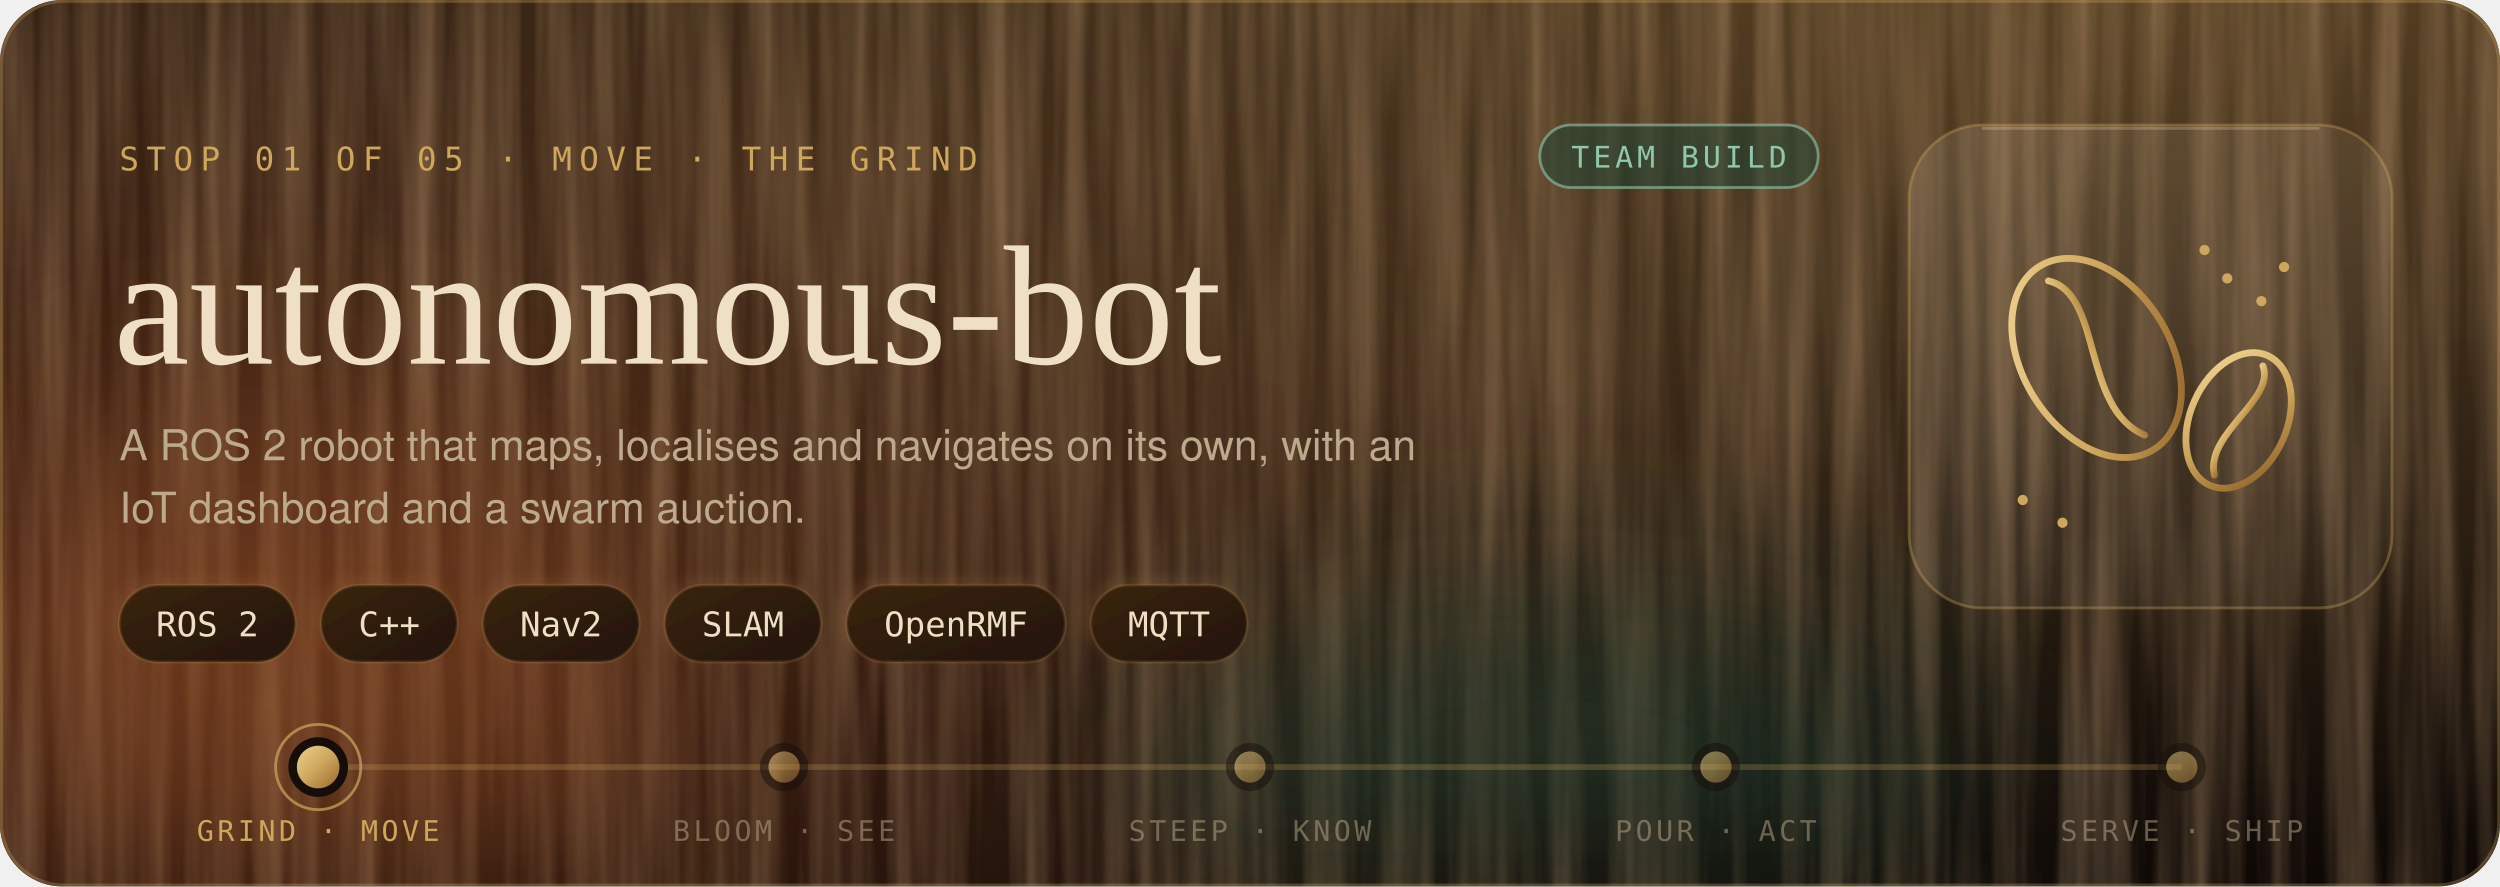
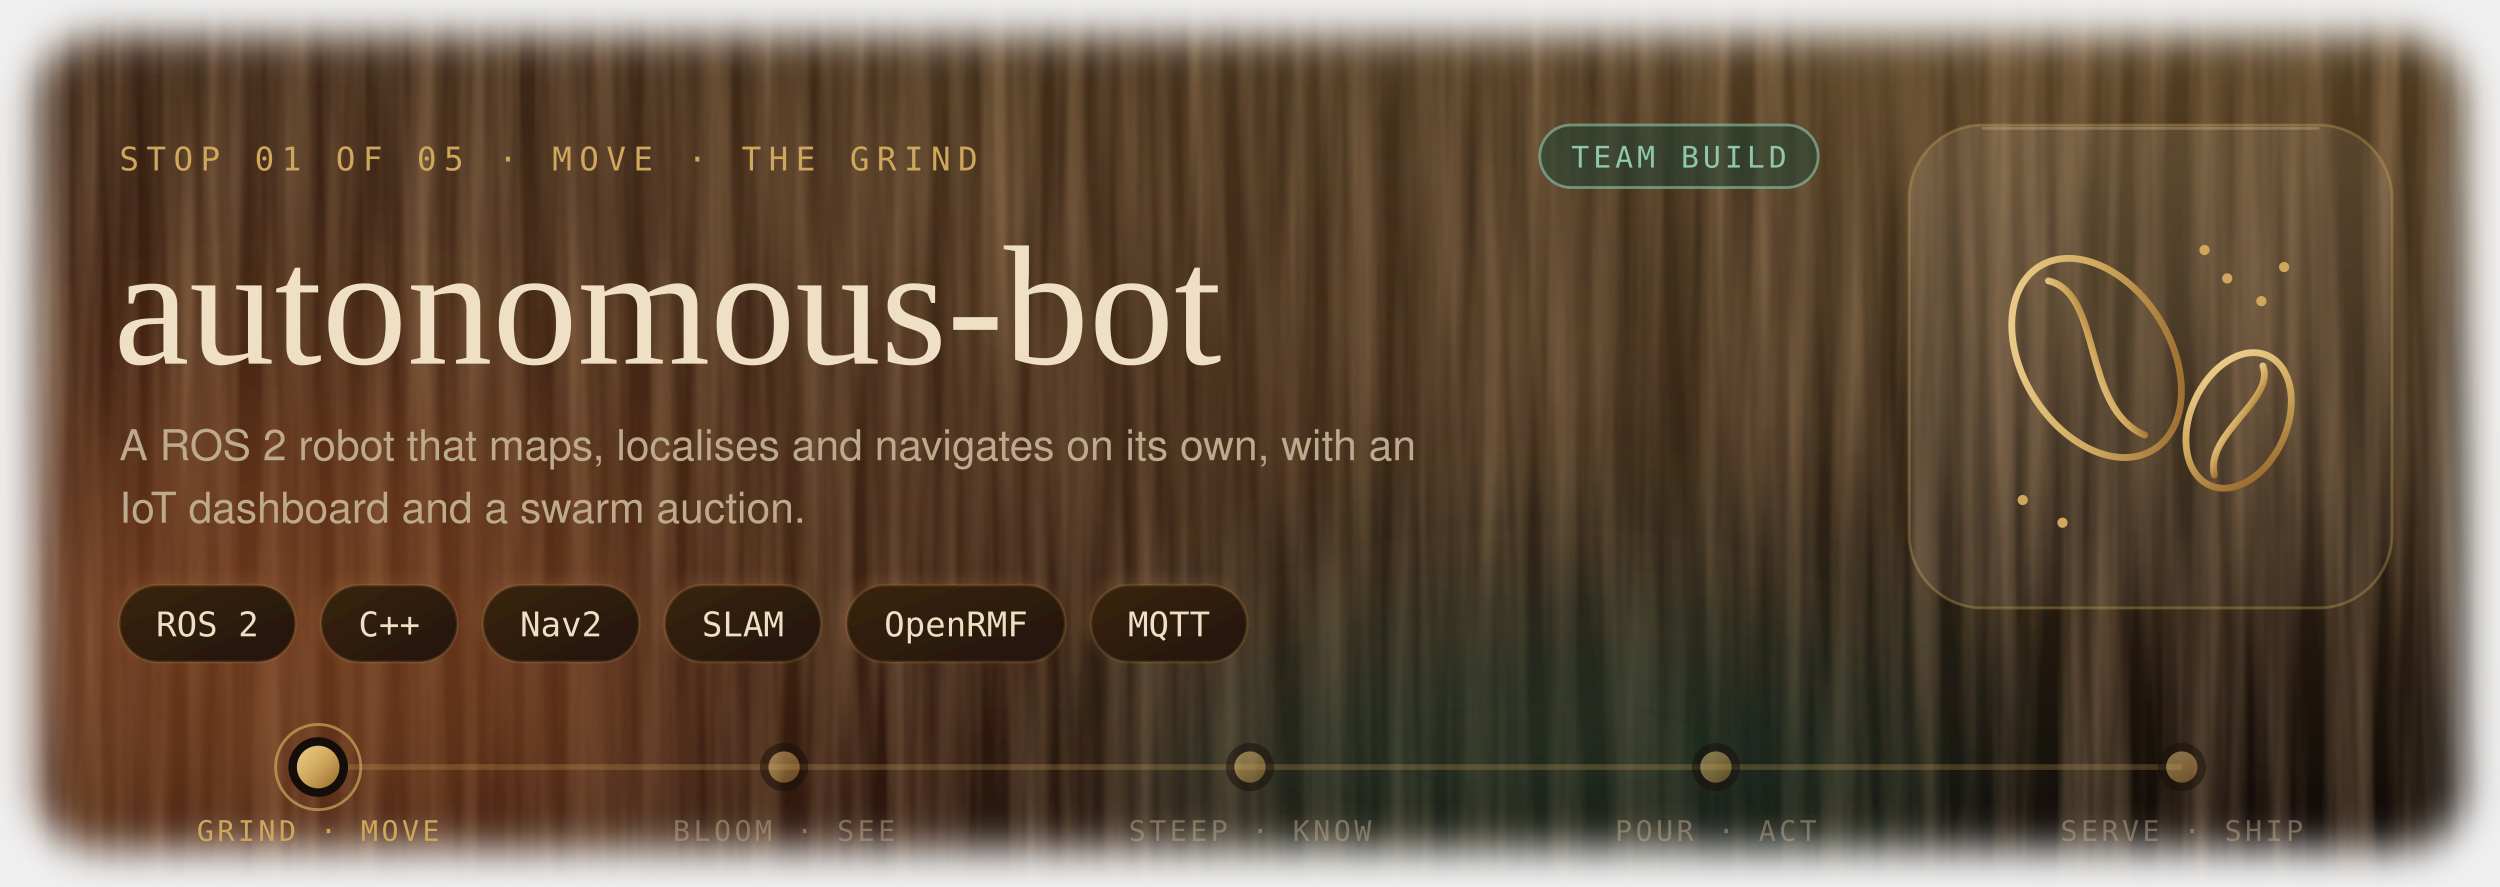
<svg xmlns="http://www.w3.org/2000/svg" viewBox="0 0 880 312" width="100%" role="img" aria-label="autonomous-bot: A ROS 2 robot that maps, localises and navigates on its own, with an IoT dashboard and a swarm auction.">
  <defs>
    <linearGradient id="wall" x1="0" y1="0" x2="0" y2="1">
      <stop offset="0" stop-color="#24150c" />
      <stop offset=".6" stop-color="#170e09" />
      <stop offset="1" stop-color="#0f0906" />
    </linearGradient>
    <radialGradient id="lamp" cx=".84" cy="0" r=".95">
      <stop offset="0" stop-color="#cfa75c" stop-opacity=".30" />
      <stop offset="1" stop-color="#cfa75c" stop-opacity="0" />
    </radialGradient>
    <radialGradient id="ember" cx="0" cy=".7" r=".8">
      <stop offset="0" stop-color="#7a3a1e" stop-opacity=".55" />
      <stop offset="1" stop-color="#7a3a1e" stop-opacity="0" />
    </radialGradient>
    <linearGradient id="glass" x1="0" y1="0" x2="1" y2="1">
      <stop offset="0" stop-color="#efdfc4" stop-opacity=".13" />
      <stop offset="1" stop-color="#efdfc4" stop-opacity=".03" />
    </linearGradient>
    <linearGradient id="green" x1="0" y1="0" x2="1" y2="1">
      <stop offset="0" stop-color="#1d4435" stop-opacity=".85" />
      <stop offset="1" stop-color="#efdfc4" stop-opacity=".04" />
    </linearGradient>
    <linearGradient id="brass" x1="0" y1="0" x2="1" y2="1">
      <stop offset="0" stop-color="#f3d898" />
      <stop offset=".5" stop-color="#cfa75c" />
      <stop offset="1" stop-color="#8a5a22" />
    </linearGradient>
    <linearGradient id="neo" x1="0" y1="0" x2="1" y2="1">
      <stop offset="0" stop-color="#3a2411" />
      <stop offset="1" stop-color="#22140b" />
    </linearGradient>
    <linearGradient id="fade" x1="0" y1="0" x2="1" y2="0">
      <stop offset="0" stop-color="#cfa75c" stop-opacity=".75" />
      <stop offset="1" stop-color="#cfa75c" stop-opacity="0" />
    </linearGradient>
    <filter id="grain" x="0" y="0" width="100%" height="100%">
      <feTurbulence type="fractalNoise" baseFrequency=".11 .005" numOctaves="3" seed="7" />
      <feColorMatrix values="0 0 0 0 .62  0 0 0 0 .38  0 0 0 0 .2  1.4 0 0 0 -.42" />
    </filter>
    <filter id="blur" x="-60%" y="-60%" width="220%" height="220%">
      <feGaussianBlur stdDeviation="36" />
    </filter>
+     <filter id="soft" x="-10%" y="-20%" width="120%" height="140%">
+       <feGaussianBlur stdDeviation="7" />
+     </filter>
    <filter id="lift" x="-20%" y="-40%" width="140%" height="190%">
      <feDropShadow dx="3" dy="4" stdDeviation="4" flood-color="#000" flood-opacity=".6" />
      <feDropShadow dx="-2" dy="-2" stdDeviation="2.5" flood-color="#96623a" flood-opacity=".26" />
    </filter>
+     <mask id="feather">
+       <rect x="13" y="13" width="854" height="286" rx="22" fill="#fff" filter="url(#soft)" />
+     </mask>
    <clipPath id="clip">
      <rect width="880" height="312" rx="22" />
    </clipPath>
  </defs>
-   <g clip-path="url(#clip)">
+   <g mask="url(#feather)">
    <rect width="880" height="312" fill="url(#wall)" />
    <rect width="880" height="312" fill="url(#ember)" />
    <rect width="880" height="312" fill="url(#lamp)" />
    <rect width="880" height="312" filter="url(#grain)" opacity=".5" />
    <ellipse cx="106" cy="234" rx="130" ry="90" fill="#8a4a22" opacity=".5" filter="url(#blur)">
      <animateTransform attributeName="transform" type="translate" values="0 0;34 -18;-18 12;0 0" dur="24s" repeatCount="indefinite" />
    </ellipse>
    <ellipse cx="546" cy="296" rx="150" ry="80" fill="#1d4435" opacity=".55" filter="url(#blur)">
      <animateTransform attributeName="transform" type="translate" values="0 0;-40 -14;22 10;0 0" dur="29s" repeatCount="indefinite" />
    </ellipse>
  </g>
-   <rect x=".5" y=".5" width="879" height="311" rx="22" fill="none" stroke="#cfa75c" stroke-opacity=".3" />
  <text x="42" y="60" font-family="'SF Mono',Menlo,Consolas,'DejaVu Sans Mono',monospace" font-size="11.5" fill="#cfa75c" letter-spacing="2.6">STOP 01 OF 05 · MOVE · THE GRIND</text>
  <g transform="translate(542,44)">
    <rect x="0" y="0" width="98" height="22" rx="11" fill="#1d4435" fill-opacity=".5" stroke="#8fc7ab" stroke-opacity=".6" />
    <text x="49.0" y="15" font-family="'SF Mono',Menlo,Consolas,'DejaVu Sans Mono',monospace" font-size="10.5" fill="#8fc7ab" text-anchor="middle" letter-spacing="1.4">TEAM BUILD</text>
  </g>
  <text x="40" y="128" font-family="'Bodoni 72','Bodoni MT',Didot,'Playfair Display',Georgia,'Times New Roman',serif" font-size="60" fill="#efdfc4">autonomous-bot</text>
  <text x="42" y="162" font-family="'Helvetica Neue',Helvetica,Arial,sans-serif" font-size="15" fill="#bda98b">A ROS 2 robot that maps, localises and navigates on its own, with an</text>
  <text x="42" y="184" font-family="'Helvetica Neue',Helvetica,Arial,sans-serif" font-size="15" fill="#bda98b">IoT dashboard and a swarm auction.</text>
  <g filter="url(#lift)">
    <rect x="42" y="206" width="62" height="27" rx="13.5" fill="url(#neo)" stroke="#cfa75c" stroke-opacity=".16" />
  </g>
  <text x="73.0" y="224" font-family="'SF Mono',Menlo,Consolas,'DejaVu Sans Mono',monospace" font-size="12" fill="#efdfc4" text-anchor="middle">ROS 2</text>
  <g filter="url(#lift)">
    <rect x="113" y="206" width="48" height="27" rx="13.5" fill="url(#neo)" stroke="#cfa75c" stroke-opacity=".16" />
  </g>
  <text x="137.0" y="224" font-family="'SF Mono',Menlo,Consolas,'DejaVu Sans Mono',monospace" font-size="12" fill="#efdfc4" text-anchor="middle">C++</text>
  <g filter="url(#lift)">
    <rect x="170" y="206" width="55" height="27" rx="13.5" fill="url(#neo)" stroke="#cfa75c" stroke-opacity=".16" />
  </g>
  <text x="197.5" y="224" font-family="'SF Mono',Menlo,Consolas,'DejaVu Sans Mono',monospace" font-size="12" fill="#efdfc4" text-anchor="middle">Nav2</text>
  <g filter="url(#lift)">
    <rect x="234" y="206" width="55" height="27" rx="13.5" fill="url(#neo)" stroke="#cfa75c" stroke-opacity=".16" />
  </g>
  <text x="261.5" y="224" font-family="'SF Mono',Menlo,Consolas,'DejaVu Sans Mono',monospace" font-size="12" fill="#efdfc4" text-anchor="middle">SLAM</text>
  <g filter="url(#lift)">
    <rect x="298" y="206" width="77" height="27" rx="13.5" fill="url(#neo)" stroke="#cfa75c" stroke-opacity=".16" />
  </g>
  <text x="336.5" y="224" font-family="'SF Mono',Menlo,Consolas,'DejaVu Sans Mono',monospace" font-size="12" fill="#efdfc4" text-anchor="middle">OpenRMF</text>
  <g filter="url(#lift)">
    <rect x="384" y="206" width="55" height="27" rx="13.5" fill="url(#neo)" stroke="#cfa75c" stroke-opacity=".16" />
  </g>
  <text x="411.5" y="224" font-family="'SF Mono',Menlo,Consolas,'DejaVu Sans Mono',monospace" font-size="12" fill="#efdfc4" text-anchor="middle">MQTT</text>
  <rect x="672" y="44" width="170" height="170" rx="26" fill="url(#glass)" stroke="#cfa75c" stroke-opacity=".34" />
  <path d="M698 45.2 H816" stroke="#fff0d2" stroke-opacity=".22" stroke-linecap="round" />
  <g transform="translate(672,44)">
    <g fill="none" stroke="url(#brass)" stroke-width="2.4" stroke-linecap="round" stroke-linejoin="round">
      <g transform="translate(66,82) rotate(-32)">
        <ellipse rx="26" ry="38" />
        <path d="M0 -32c14 14 -14 44 0 64" />
      </g>
      <g transform="translate(116,104) rotate(24)">
        <ellipse rx="17" ry="25" />
        <path d="M0 -21c9 9 -9 30 0 42" />
      </g>
    </g>
    <g fill="#cfa75c">
      <circle cx="112" cy="54" r="1.8" />
      <circle cx="124" cy="62" r="1.8" />
      <circle cx="104" cy="44" r="1.8" />
      <circle cx="132" cy="50" r="1.8" />
      <circle cx="40" cy="132" r="1.8" />
      <circle cx="54" cy="140" r="1.8" />
    </g>
  </g>
  <path d="M112.0 270H768.0" stroke="#cfa75c" stroke-opacity=".25" stroke-width="2" />
  <path d="M112.0 270H768.0" stroke="url(#brass)" stroke-width="2.5" stroke-linecap="round" stroke-dasharray="60 656.0">
    <animate attributeName="stroke-dashoffset" values="60;-656.0" dur="5s" repeatCount="indefinite" />
  </path>
  <circle cx="112.0" cy="270" r="15" fill="none" stroke="#cfa75c" stroke-opacity=".7">
    <animate attributeName="r" values="12;19;12" dur="2.6s" repeatCount="indefinite" />
    <animate attributeName="stroke-opacity" values=".8;0;.8" dur="2.6s" repeatCount="indefinite" />
  </circle>
  <circle cx="112.0" cy="270" r="9" fill="url(#brass)" stroke="#150d09" stroke-width="3" opacity="1" />
  <text x="112.0" y="296" font-family="'SF Mono',Menlo,Consolas,'DejaVu Sans Mono',monospace" font-size="10" fill="#cfa75c" text-anchor="middle" letter-spacing="1.2" opacity="1">GRIND · MOVE</text>
  <circle cx="276.0" cy="270" r="7" fill="url(#brass)" stroke="#150d09" stroke-width="3" opacity=".5" />
  <text x="276.0" y="296" font-family="'SF Mono',Menlo,Consolas,'DejaVu Sans Mono',monospace" font-size="10" fill="#bda98b" text-anchor="middle" letter-spacing="1.2" opacity=".5">BLOOM · SEE</text>
  <circle cx="440.0" cy="270" r="7" fill="url(#brass)" stroke="#150d09" stroke-width="3" opacity=".5" />
  <text x="440.0" y="296" font-family="'SF Mono',Menlo,Consolas,'DejaVu Sans Mono',monospace" font-size="10" fill="#bda98b" text-anchor="middle" letter-spacing="1.2" opacity=".5">STEEP · KNOW</text>
  <circle cx="604.0" cy="270" r="7" fill="url(#brass)" stroke="#150d09" stroke-width="3" opacity=".5" />
  <text x="604.0" y="296" font-family="'SF Mono',Menlo,Consolas,'DejaVu Sans Mono',monospace" font-size="10" fill="#bda98b" text-anchor="middle" letter-spacing="1.2" opacity=".5">POUR · ACT</text>
  <circle cx="768.0" cy="270" r="7" fill="url(#brass)" stroke="#150d09" stroke-width="3" opacity=".5" />
  <text x="768.0" y="296" font-family="'SF Mono',Menlo,Consolas,'DejaVu Sans Mono',monospace" font-size="10" fill="#bda98b" text-anchor="middle" letter-spacing="1.2" opacity=".5">SERVE · SHIP</text>
</svg>
